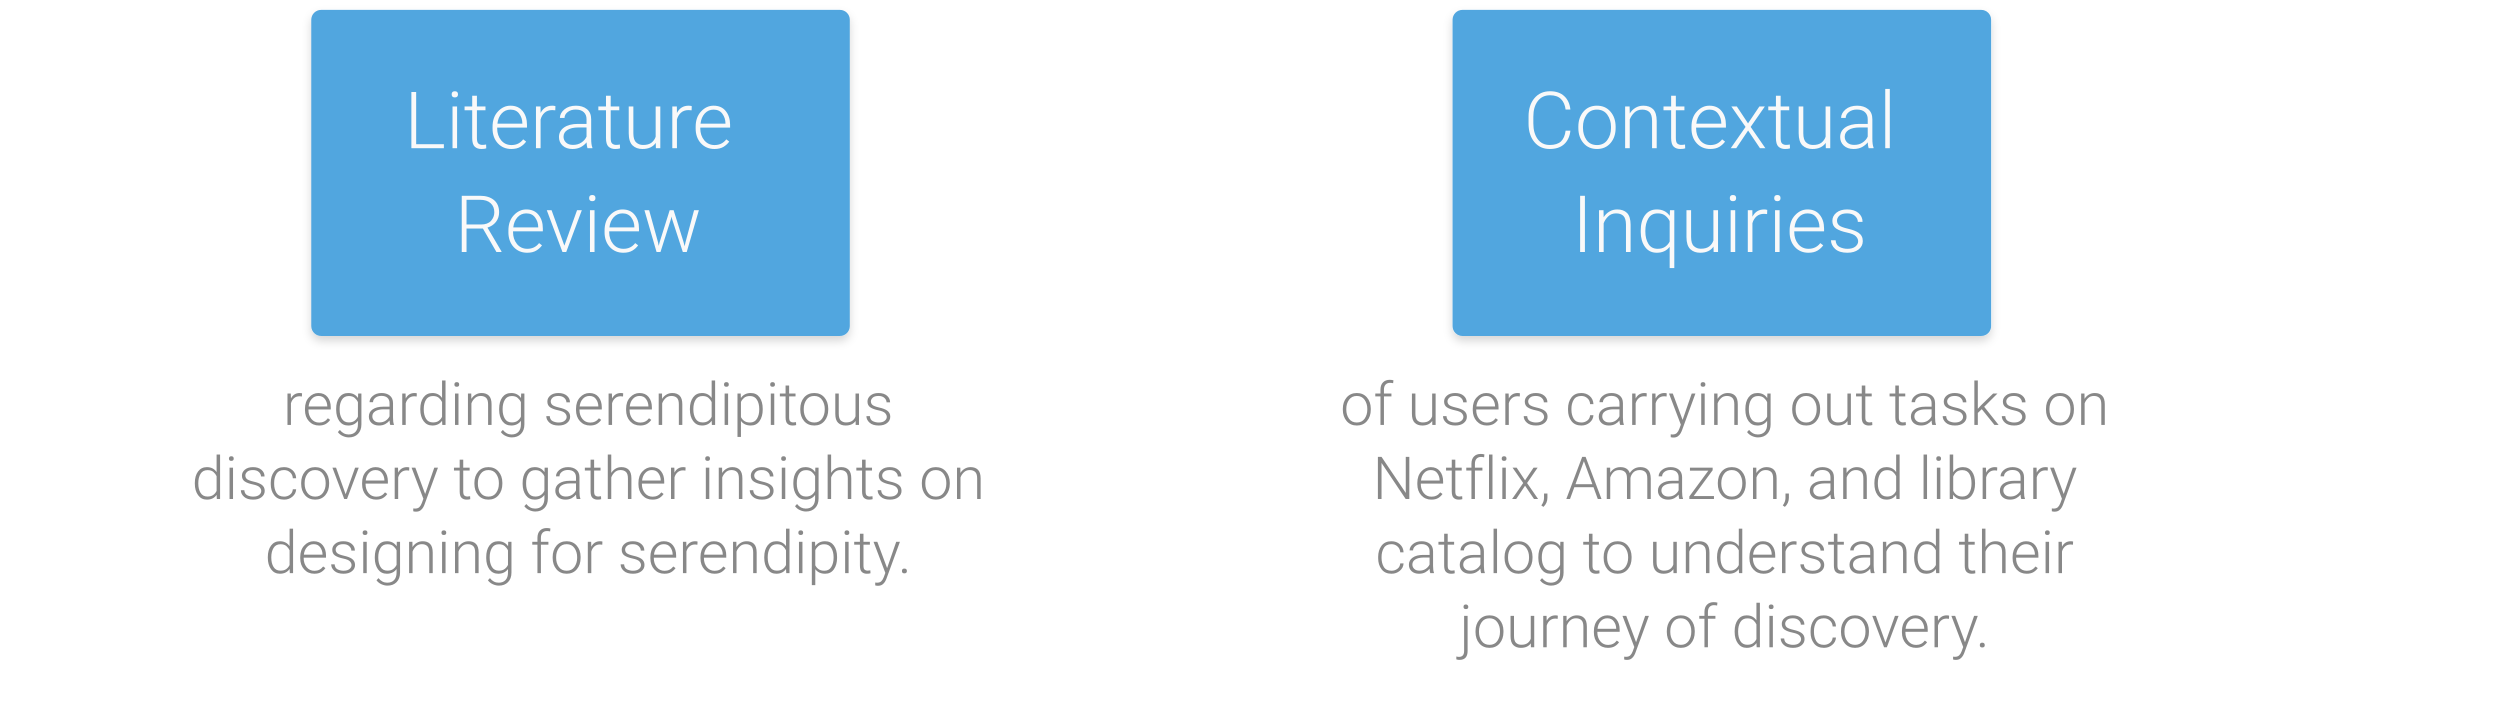
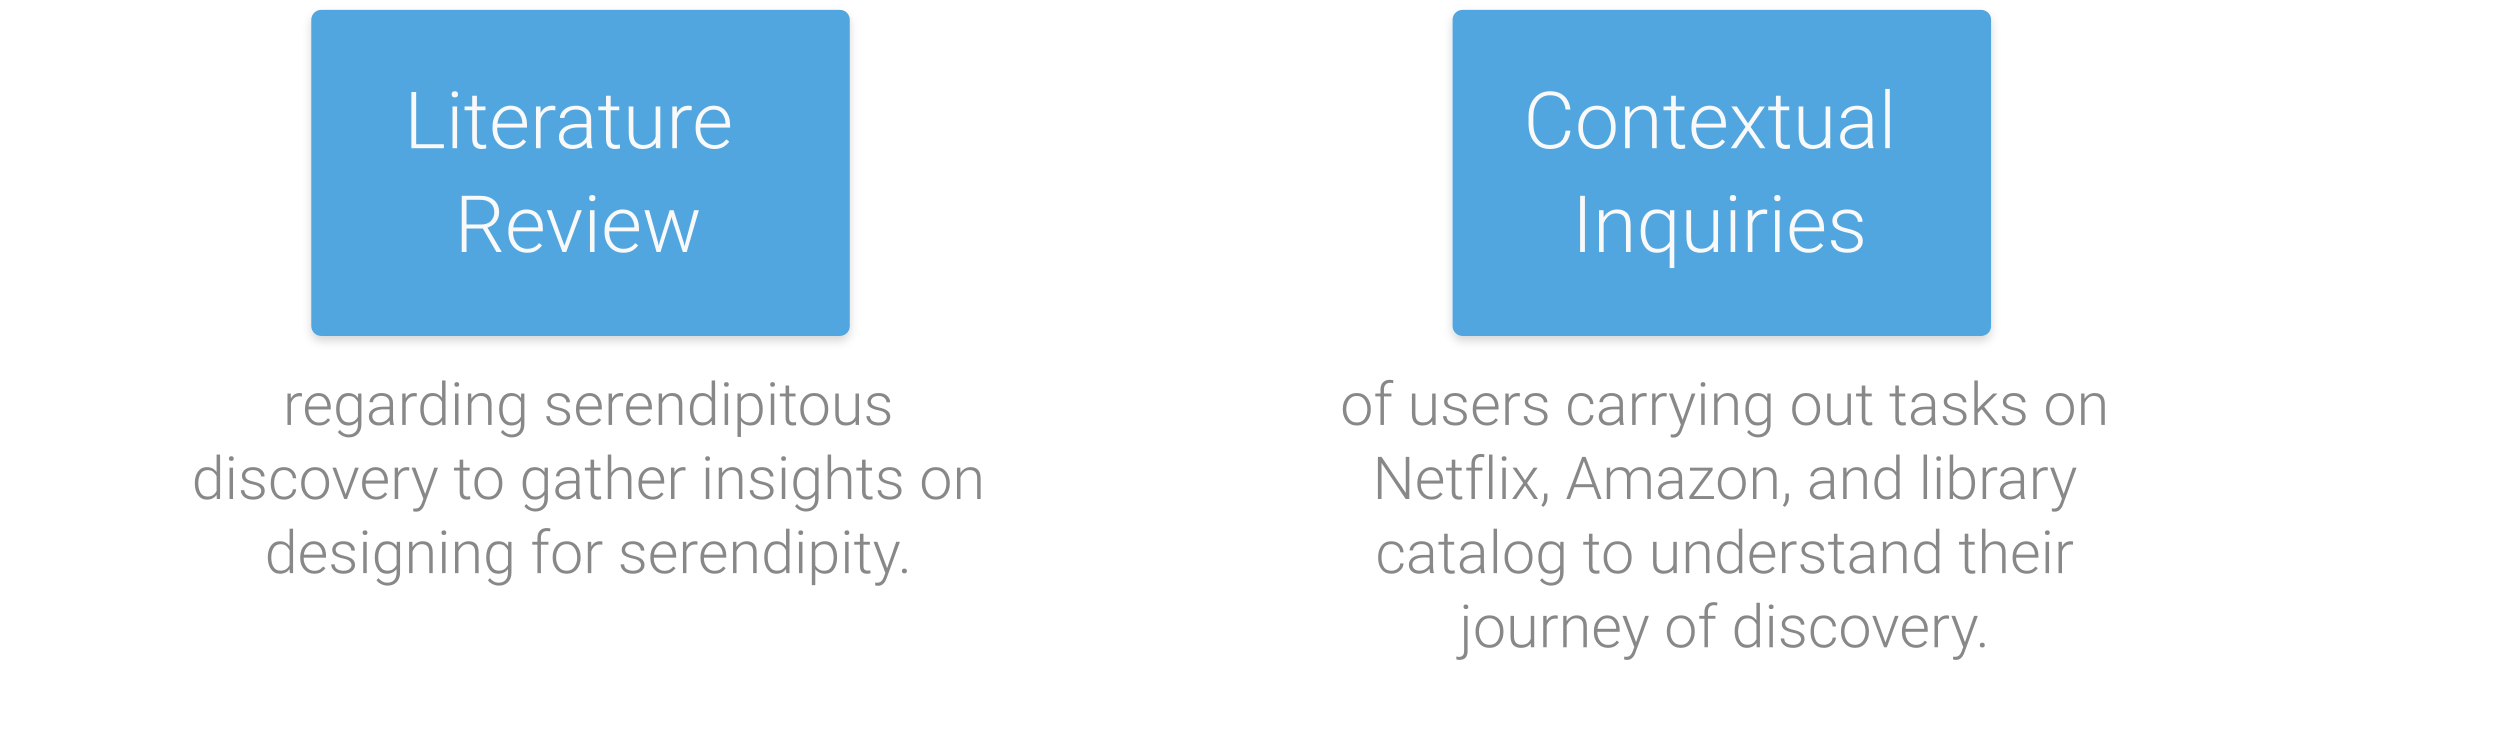
- <svg xmlns="http://www.w3.org/2000/svg" viewBox="0 0 506 143">
+ <svg xmlns="http://www.w3.org/2000/svg" viewBox="0 0 506 153">
  <defs>
    <style>
      .cls-1 {
        fill: #51a6df;
      }

      .cls-2 {
        fill: #f9f9f9;
        font-size: 16px;
      }

      .cls-2, .cls-3 {
        font-family: Roboto-Light, Roboto;
        font-weight: 300;
      }

      .cls-3 {
        fill: #888;
        font-size: 12px;
      }

      .cls-4 {
        fill: none;
        stroke: rgba(112,112,112,0);
      }

      .cls-5 {
        filter: url(#Rectangle_126-2);
      }

      .cls-6 {
        filter: url(#Rectangle_126);
      }
    </style>
    <filter id="Rectangle_126" x="60" y="0" width="115" height="72" filterUnits="userSpaceOnUse">
      <feOffset dy="1" input="SourceAlpha" />
      <feGaussianBlur stdDeviation="1" result="blur" />
      <feFlood flood-opacity="0.161" />
      <feComposite operator="in" in2="blur" />
      <feComposite in="SourceGraphic" />
    </filter>
    <filter id="Rectangle_126-2" x="291" y="0" width="115" height="72" filterUnits="userSpaceOnUse">
      <feOffset dy="1" input="SourceAlpha" />
      <feGaussianBlur stdDeviation="1" result="blur-2" />
      <feFlood flood-opacity="0.161" />
      <feComposite operator="in" in2="blur-2" />
      <feComposite in="SourceGraphic" />
    </filter>
  </defs>
  <g id="capstone-res-2" transform="translate(-372 -242)">
    <g id="Group_189" data-name="Group 189" transform="translate(-13 -13)">
      <g class="cls-6" transform="matrix(1, 0, 0, 1, 385, 255)">
        <rect id="Rectangle_126-3" data-name="Rectangle 126" class="cls-1" width="109" height="66" rx="2" transform="translate(63 2)" />
      </g>
      <text id="Literature_Review" data-name="Literature Review" class="cls-2" transform="translate(502 285)">
        <tspan x="-35.191" y="0">Literature </tspan>
        <tspan x="-24.965" y="21">Review</tspan>
      </text>
      <text id="regarding_serendipitous_discovery_to_gather_insights_on_designing_for_serendipity." data-name="regarding serendipitous discovery to gather insights on designing for serendipity." class="cls-3" transform="translate(423 330)">
        <tspan x="19.263" y="11">regarding serendipitous </tspan>
        <tspan x="0.794" y="26">discovery to gather insights on </tspan>
        <tspan x="15.565" y="41">designing for serendipity.</tspan>
      </text>
    </g>
    <g id="Group_192" data-name="Group 192" transform="translate(253 -13)">
      <g class="cls-5" transform="matrix(1, 0, 0, 1, 119, 255)">
        <rect id="Rectangle_126-4" data-name="Rectangle 126" class="cls-1" width="109" height="66" rx="2" transform="translate(294 2)" />
      </g>
      <text id="Contextual_Inquiries" data-name="Contextual Inquiries" class="cls-2" transform="translate(467 285)">
        <tspan x="-39.652" y="0">Contextual </tspan>
        <tspan x="-29.84" y="21">Inquiries</tspan>
      </text>
      <text id="of_users_carrying_out_tasks_on_Netflix_Amazon_and_library_catalog_to_understand_their_journey_of_discovery." data-name="of users carrying out tasks on Netflix, Amazon, and library catalog to understand their journey of discovery." class="cls-3" transform="translate(387 330)">
        <tspan x="3.258" y="11">of users carrying out tasks on </tspan>
        <tspan x="9.809" y="26">Netflix, Amazon, and library </tspan>
        <tspan x="10.377" y="41">catalog to understand their </tspan>
        <tspan x="27.372" y="56">journey of discovery.</tspan>
      </text>
    </g>
-     <line id="Line_91" data-name="Line 91" class="cls-4" x2="27" transform="translate(592.5 384.5)" />
+     <line id="Line_91" data-name="Line 91" class="cls-4" x2="27" transform="translate(592.5 394.5)" />
    <line id="Line_92" data-name="Line 92" class="cls-4" y2="69" transform="translate(372.5 245.5)" />
    <line id="Line_93" data-name="Line 93" class="cls-4" y2="69" transform="translate(877.5 245.5)" />
  </g>
</svg>
